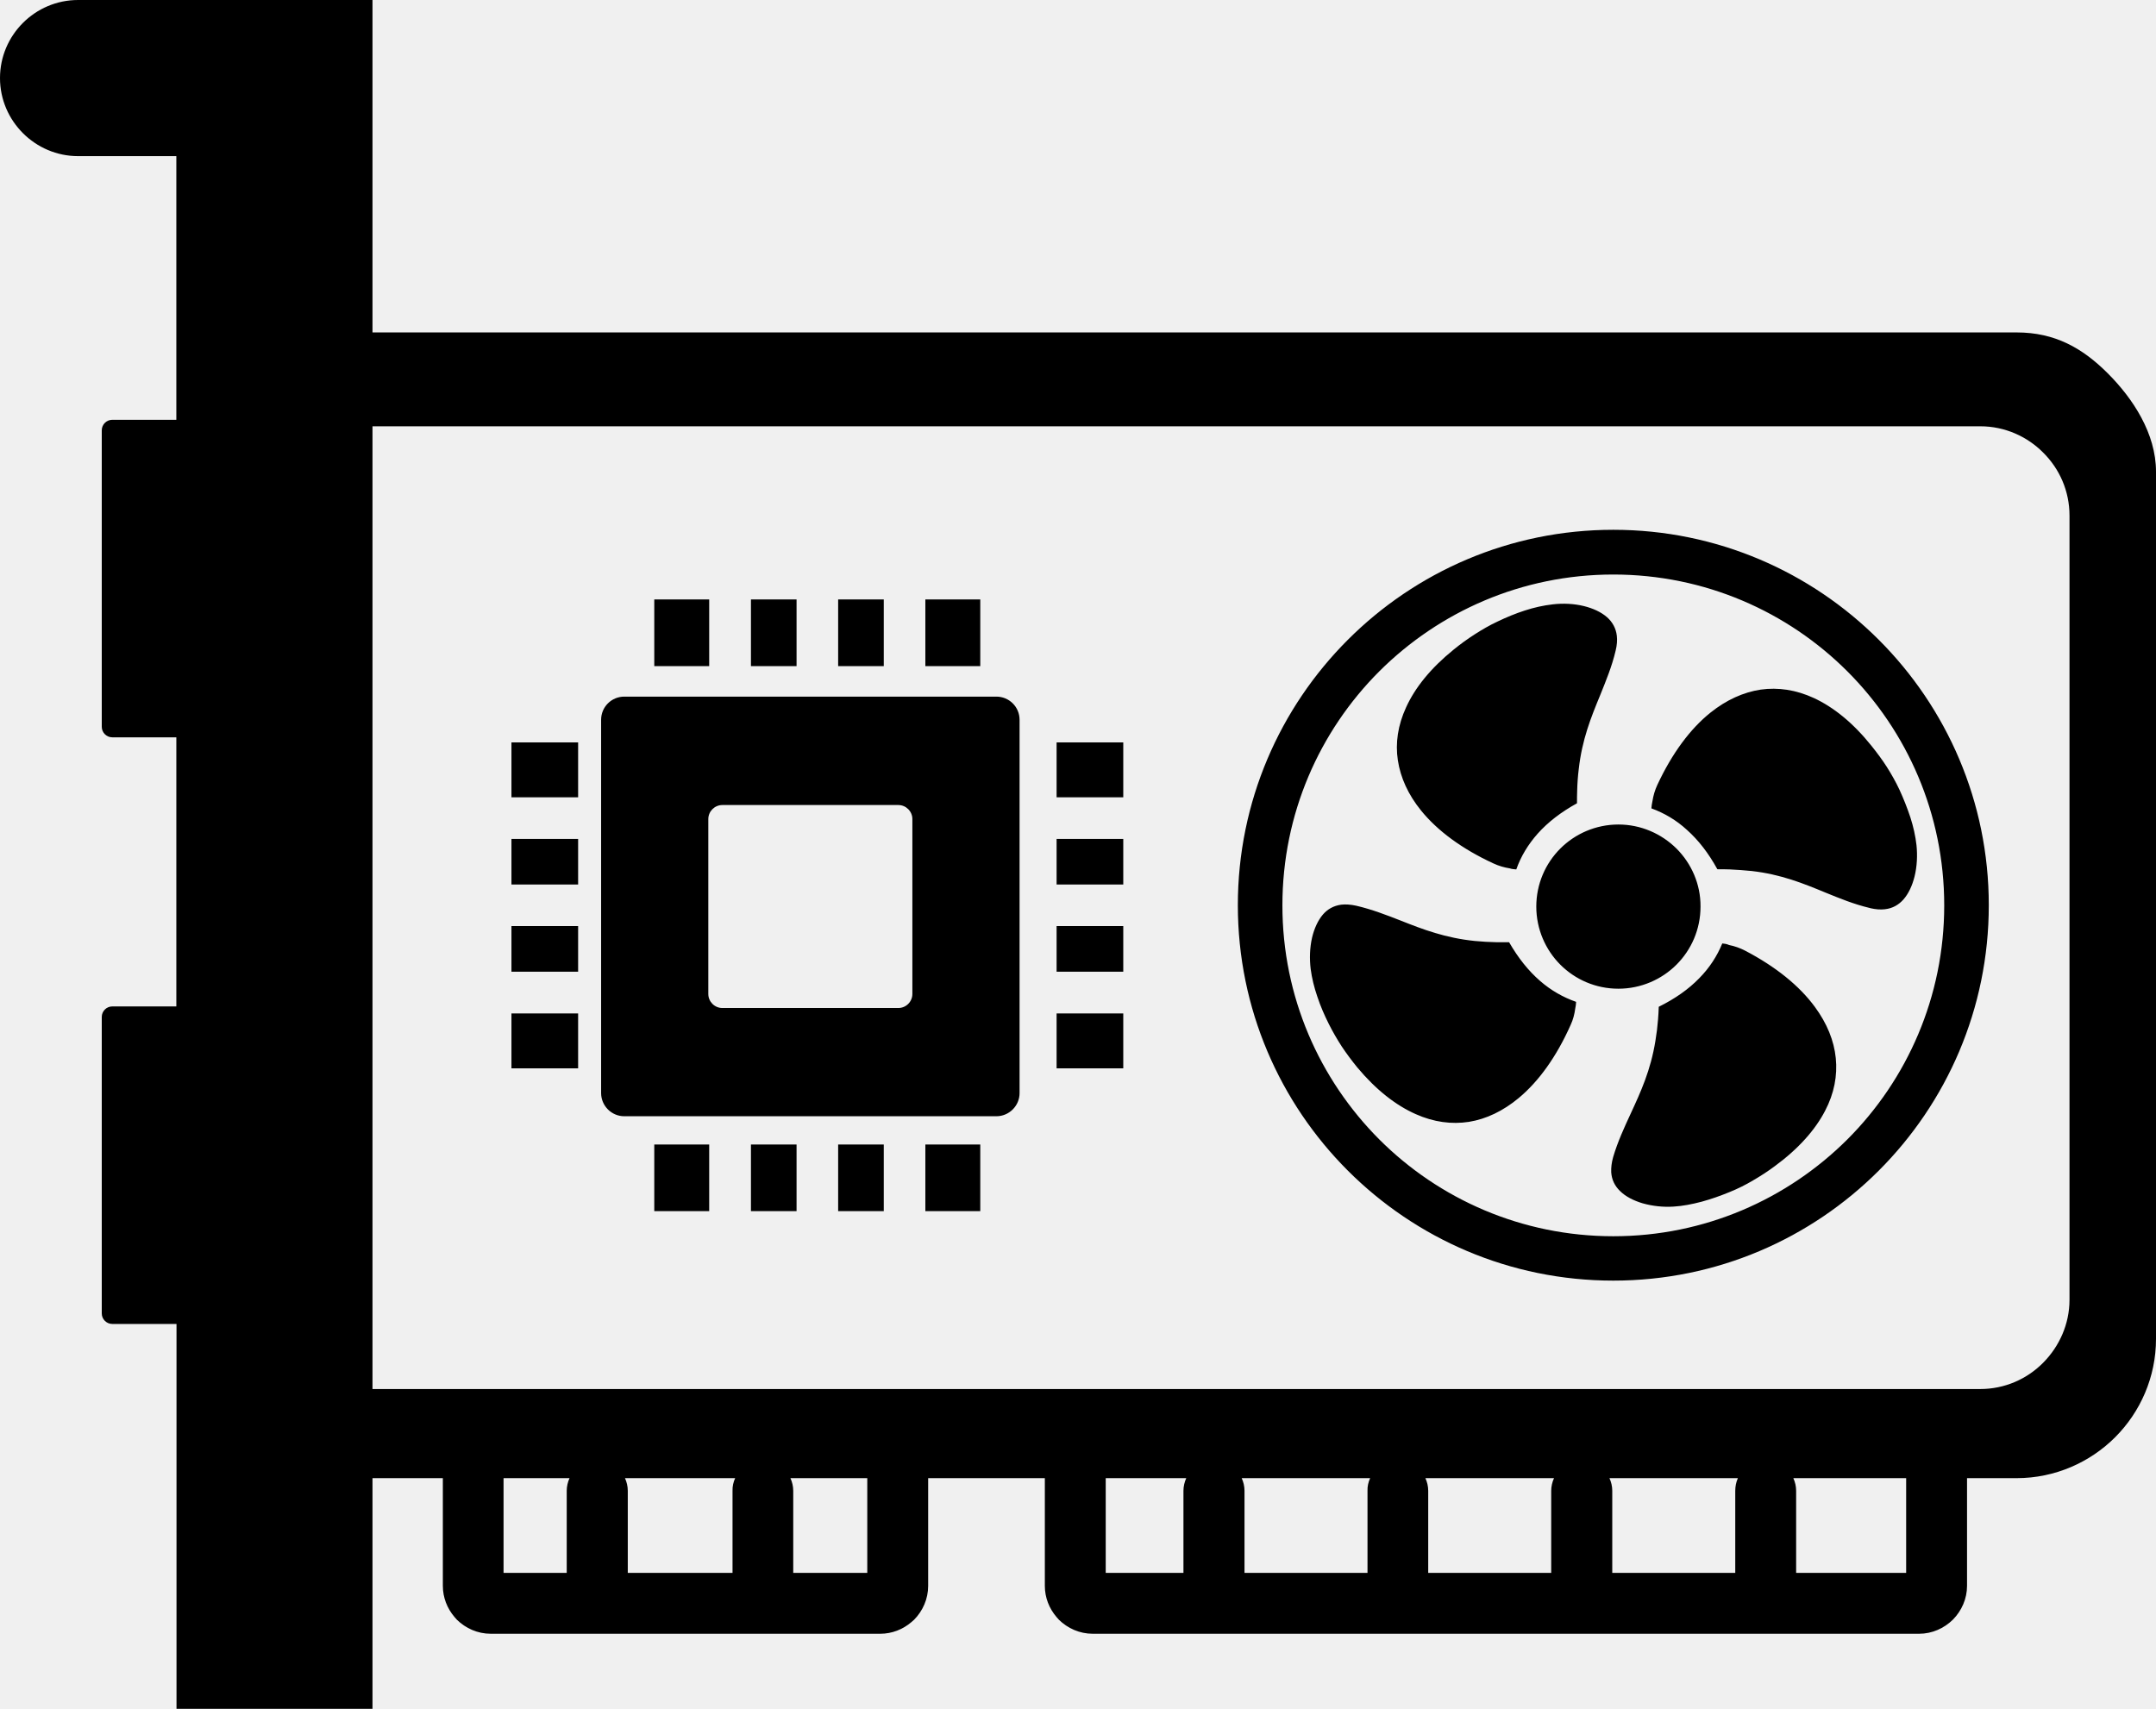
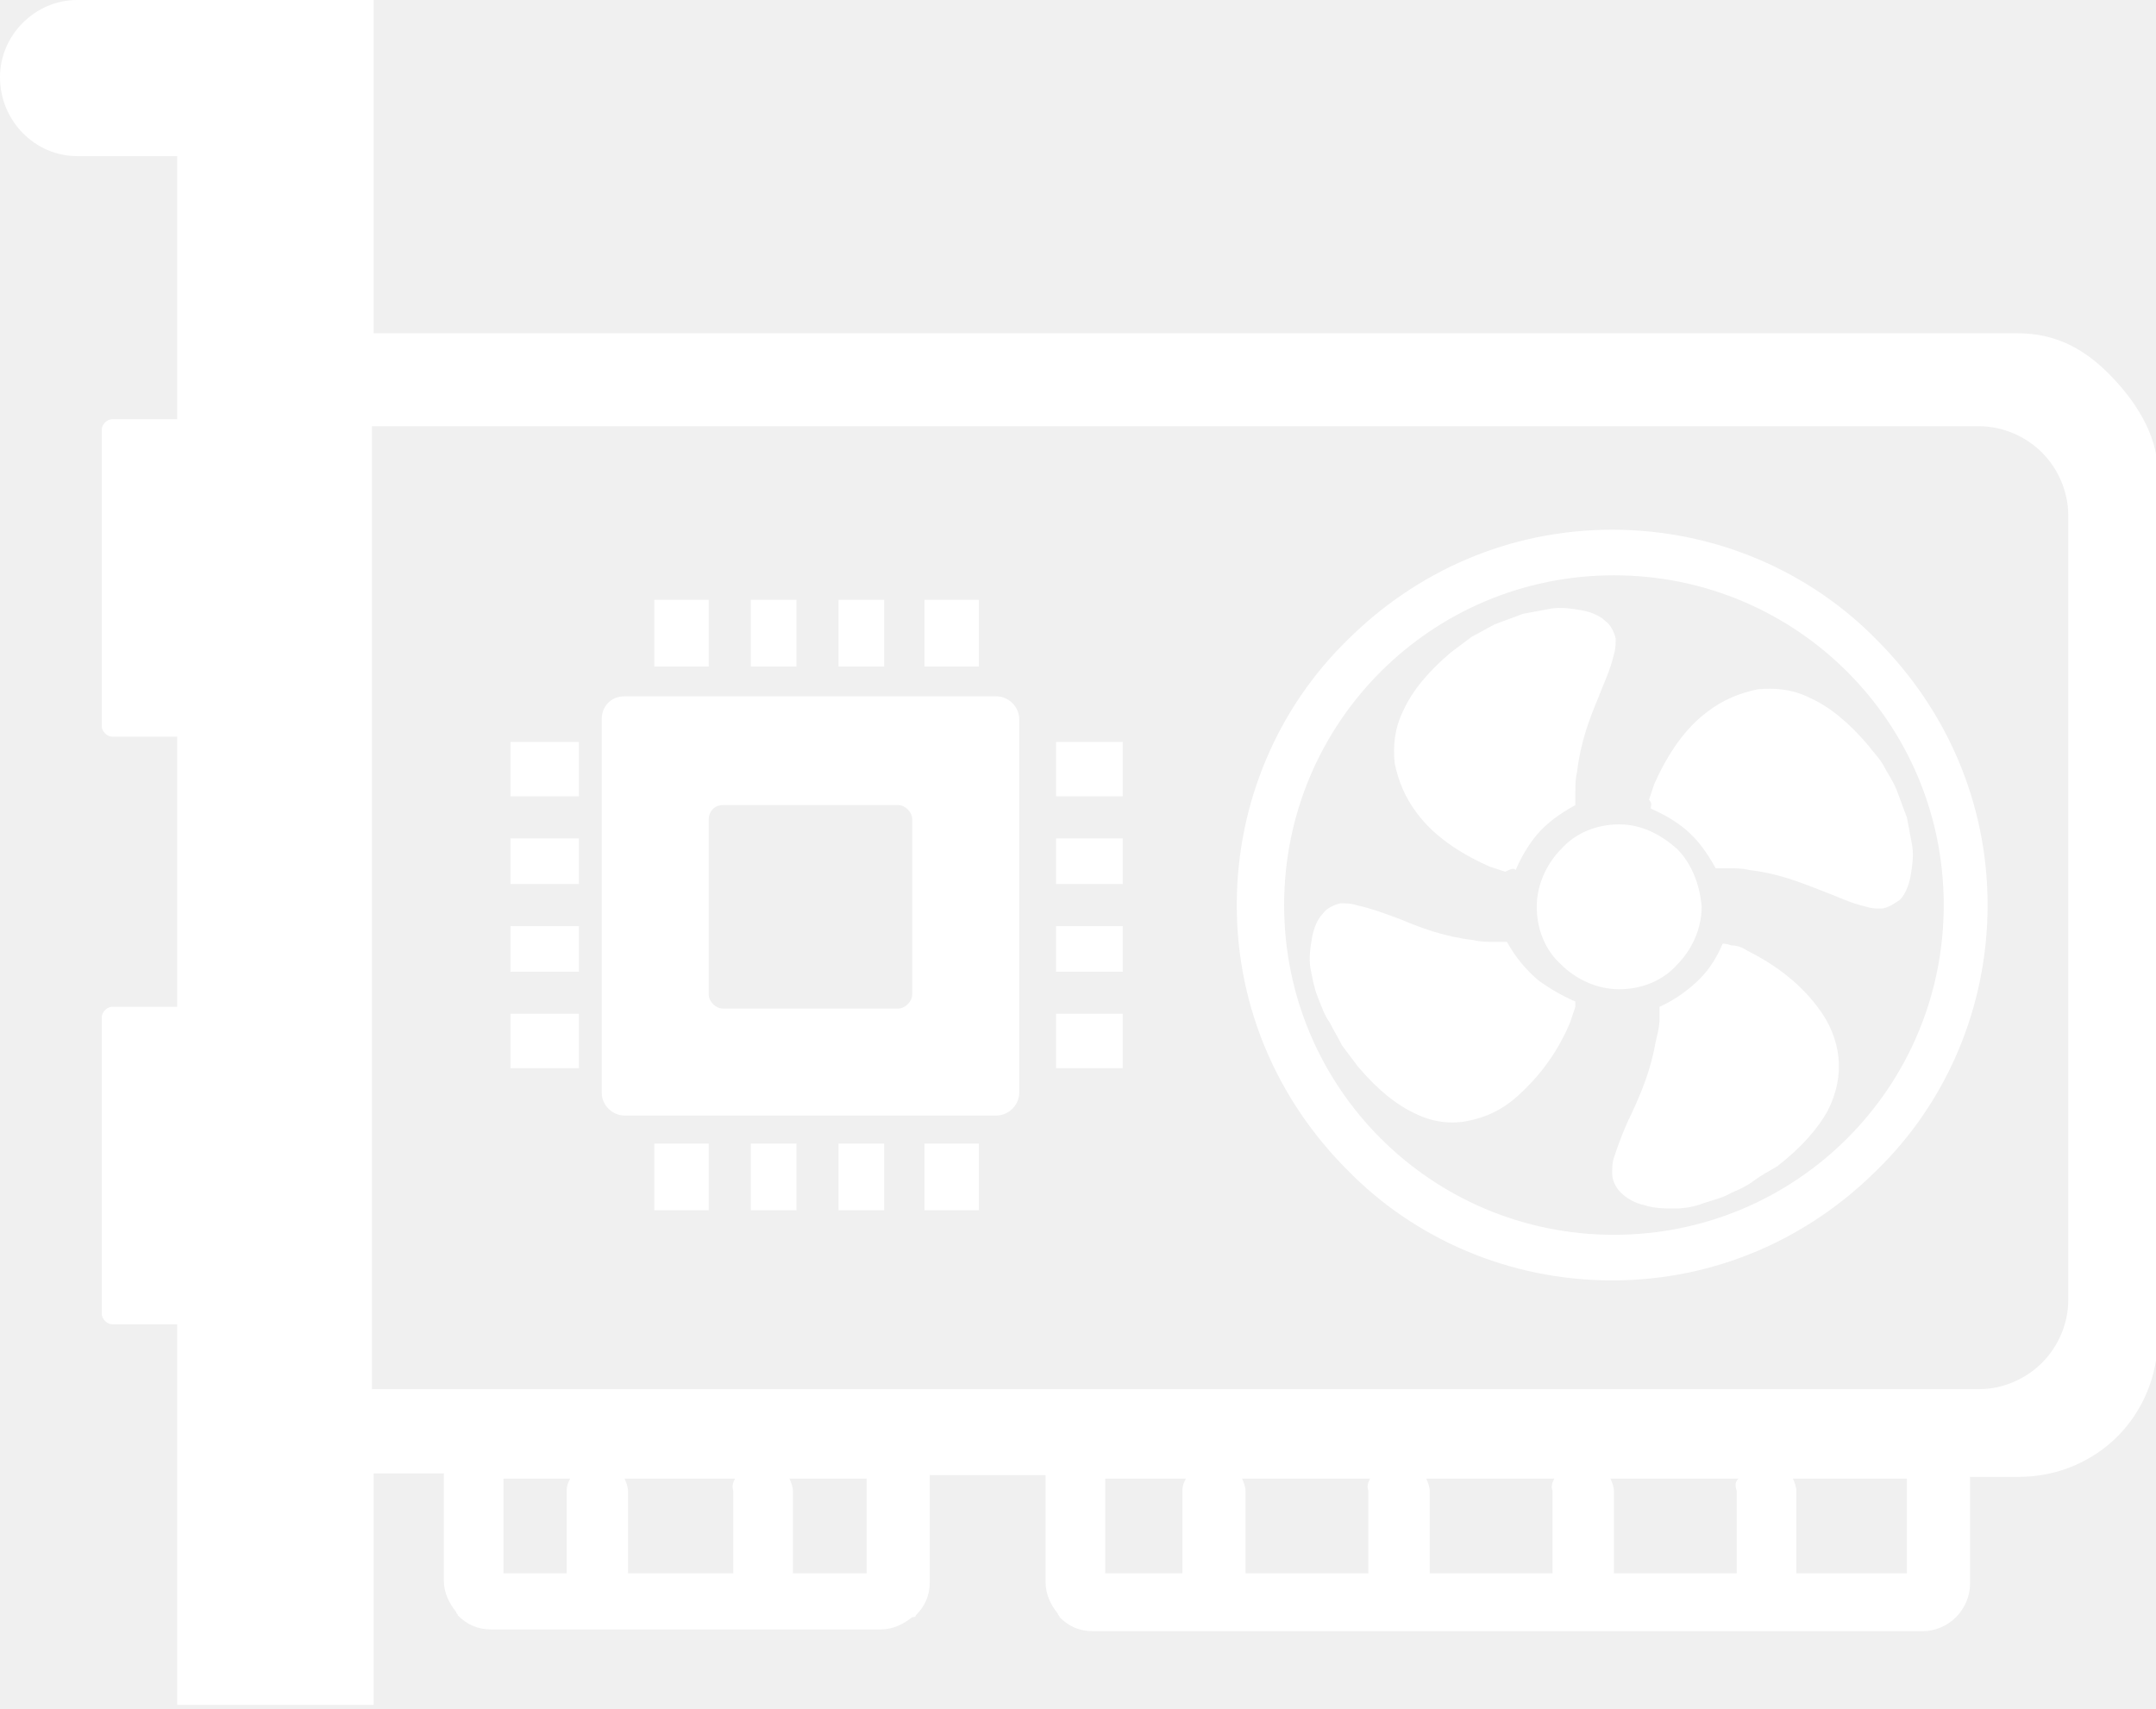
- <svg xmlns="http://www.w3.org/2000/svg" version="1.1" id="Layer_1" x="0px" y="0px" viewBox="0 0 122.88 97.41" style="enable-background:new 0 0 122.88 97.41" xml:space="preserve">
-   <style type="text/css">.st0{fill-rule:evenodd;clip-rule:evenodd;}</style>
+ <svg xmlns="http://www.w3.org/2000/svg" version="1.1" id="Layer_1" x="0px" y="0px" viewBox="0 0 122.9 97.4" style="enable-background:new 0 0 122.9 97.4;" xml:space="preserve">
+   <style type="text/css">
+ 	.st0{fill-rule:evenodd;clip-rule:evenodd;fill:#FFFFFF;}
+ </style>
  <g>
-     <path class="st0" d="M10.06,0h11.17v18.95h93.71c2.18,0,3.75,0.89,5.19,2.33c1.44,1.44,2.75,3.43,2.75,5.61v49.43 c0,2.18-0.89,4.17-2.33,5.61c-1.43,1.43-3.43,2.33-5.61,2.33h-2.83v6.14c0,0.74-0.31,1.42-0.8,1.92l-0.01,0.01 c-0.5,0.49-1.18,0.8-1.92,0.8h-47.1c-0.75,0-1.43-0.31-1.93-0.8c-0.05-0.05-0.1-0.11-0.14-0.16c-0.41-0.48-0.66-1.1-0.66-1.77 v-6.14H52.9v6.14c0,0.75-0.31,1.43-0.8,1.93c-0.05,0.05-0.11,0.1-0.16,0.14c-0.48,0.41-1.1,0.66-1.77,0.66H27.97 c-0.75,0-1.43-0.31-1.93-0.8c-0.05-0.05-0.1-0.11-0.14-0.16c-0.41-0.48-0.66-1.1-0.66-1.77v-6.14h-4.01v13.15H10.06V75.47H6.4 c-0.33,0-0.6-0.27-0.6-0.6v-16.9c0-0.33,0.27-0.6,0.6-0.6h3.65V42.03H6.4c-0.33,0-0.6-0.27-0.6-0.6v-16.9c0-0.33,0.27-0.6,0.6-0.6 h3.65V8.9H4.45C2.01,8.9,0,6.9,0,4.45v0C0,2,2,0,4.45,0H10.06L10.06,0z M37.29,69.04h3.13v-3.8h-3.13V69.04L37.29,69.04 L37.29,69.04z M91.95,30.2c5.91,0,11.26,2.4,15.13,6.27c3.87,3.87,6.27,9.22,6.27,15.13c0,5.91-2.4,11.26-6.27,15.13 c-3.87,3.87-9.22,6.27-15.13,6.27c-5.91,0-11.26-2.4-15.13-6.27c-3.87-3.87-6.27-9.22-6.27-15.13c0-5.91,2.4-11.26,6.27-15.13 C80.69,32.6,86.04,30.2,91.95,30.2L91.95,30.2z M105.29,38.27c-3.41-3.41-8.13-5.52-13.34-5.52c-5.21,0-9.92,2.11-13.34,5.52 c-3.41,3.41-5.52,8.13-5.52,13.34s2.11,9.92,5.52,13.34c3.41,3.41,8.13,5.52,13.34,5.52c5.21,0,9.92-2.11,13.34-5.52 c3.41-3.41,5.52-8.13,5.52-13.34S108.7,41.68,105.29,38.27L105.29,38.27z M98.16,53.78c-0.3,0.73-0.73,1.39-1.31,1.98 c-0.61,0.63-1.38,1.17-2.31,1.63c-0.01,0.25-0.02,0.48-0.04,0.71c-0.03,0.4-0.08,0.81-0.15,1.23c-0.27,1.68-0.84,2.92-1.41,4.15 c-0.37,0.8-0.74,1.6-1,2.48c-0.09,0.32-0.12,0.6-0.11,0.86c0.03,0.44,0.21,0.79,0.5,1.07c0.32,0.32,0.78,0.55,1.28,0.7 c0.56,0.16,1.18,0.23,1.78,0.19c0.52-0.03,1.07-0.14,1.6-0.28c0.55-0.15,1.08-0.34,1.59-0.55c0.47-0.19,0.91-0.41,1.33-0.66 c0.43-0.25,0.85-0.52,1.25-0.82c1.35-0.99,2.3-2.07,2.86-3.15c0.52-0.99,0.71-2.01,0.61-3c-0.1-1-0.5-1.98-1.19-2.92 c-0.88-1.2-2.22-2.29-3.98-3.21c-0.29-0.15-0.6-0.26-0.91-0.32C98.42,53.81,98.29,53.79,98.16,53.78L98.16,53.78L98.16,53.78z M94.12,46.08c0.74,0.27,1.42,0.67,2.03,1.23c0.66,0.59,1.23,1.33,1.73,2.24c0.23,0,0.47,0,0.71,0.01 c0.43,0.02,0.84,0.05,1.24,0.09c1.68,0.19,2.95,0.71,4.21,1.23c0.81,0.33,1.61,0.66,2.53,0.88c0.01,0,0.02,0,0.03,0.01 c0.31,0.07,0.58,0.09,0.83,0.06c0.44-0.05,0.78-0.25,1.05-0.55c0.3-0.34,0.51-0.8,0.64-1.32c0.14-0.57,0.17-1.19,0.11-1.78 c-0.06-0.53-0.18-1.06-0.35-1.59c-0.18-0.54-0.39-1.07-0.62-1.57c-0.21-0.45-0.46-0.89-0.72-1.3c-0.26-0.41-0.56-0.81-0.88-1.21 c-1.05-1.31-2.16-2.2-3.28-2.72c-1.02-0.47-2.04-0.62-3.03-0.48c-0.99,0.15-1.96,0.59-2.86,1.31c-1.16,0.93-2.19,2.32-3.03,4.12 c-0.14,0.3-0.23,0.61-0.28,0.93C94.15,45.81,94.13,45.94,94.12,46.08L94.12,46.08L94.12,46.08z M86.42,49.56 c0.26-0.74,0.67-1.42,1.22-2.04c0.58-0.65,1.33-1.23,2.24-1.73c0-0.24,0-0.47,0.01-0.71c0.01-0.42,0.04-0.84,0.09-1.24 c0.19-1.69,0.7-2.95,1.22-4.21c0.33-0.82,0.67-1.64,0.88-2.53c0.08-0.32,0.1-0.61,0.07-0.86c-0.05-0.43-0.25-0.78-0.55-1.05 c-0.34-0.3-0.8-0.51-1.32-0.64c-0.57-0.14-1.19-0.17-1.78-0.1c-0.53,0.06-1.07,0.18-1.59,0.35c-0.53,0.17-1.06,0.39-1.56,0.63 c-0.45,0.21-0.88,0.46-1.3,0.73c-0.42,0.27-0.82,0.56-1.2,0.87c-1.31,1.06-2.2,2.17-2.71,3.29c-0.47,1.02-0.62,2.04-0.47,3.02 c0.15,0.99,0.59,1.96,1.32,2.86c0.93,1.15,2.33,2.19,4.13,3.02c0.3,0.14,0.61,0.23,0.93,0.28C86.16,49.54,86.29,49.55,86.42,49.56 L86.42,49.56L86.42,49.56z M95.55,48.37C94.7,47.53,93.53,47,92.24,47c-1.29,0-2.47,0.53-3.31,1.37c-0.85,0.85-1.37,2.02-1.37,3.31 c0,1.29,0.53,2.47,1.37,3.31c0.85,0.85,2.02,1.37,3.31,1.37c1.29,0,2.47-0.53,3.31-1.37c0.85-0.85,1.37-2.02,1.37-3.31 C96.93,50.4,96.4,49.22,95.55,48.37L95.55,48.37L95.55,48.37z M89.83,57.11c-0.74-0.26-1.43-0.65-2.05-1.19 c-0.67-0.58-1.25-1.31-1.77-2.21c-0.23,0-0.47,0-0.71,0c-0.41-0.01-0.83-0.03-1.23-0.07c-1.69-0.17-2.97-0.66-4.23-1.16 c-0.82-0.32-1.64-0.64-2.54-0.85c-0.32-0.07-0.61-0.09-0.86-0.06c-0.44,0.06-0.78,0.26-1.04,0.56c-0.29,0.34-0.5,0.81-0.62,1.32 c-0.13,0.57-0.15,1.19-0.08,1.78c0.07,0.53,0.2,1.06,0.38,1.58c0.18,0.55,0.41,1.07,0.65,1.55c0.22,0.44,0.47,0.87,0.74,1.29 c0.28,0.42,0.58,0.82,0.89,1.2c1.07,1.28,2.2,2.16,3.33,2.66c1.03,0.46,2.05,0.59,3.03,0.44c0.99-0.16,1.95-0.62,2.84-1.36 c1.14-0.95,2.15-2.35,2.96-4.17c0.14-0.3,0.22-0.62,0.26-0.93C89.81,57.37,89.82,57.24,89.83,57.11L89.83,57.11L89.83,57.11z M35.58,39.71h21.21c0.73,0,1.32,0.59,1.32,1.32v21.28c0,0.73-0.6,1.32-1.32,1.32H35.58c-0.73,0-1.32-0.6-1.32-1.32V41.03 C34.26,40.3,34.85,39.71,35.58,39.71L35.58,39.71L35.58,39.71L35.58,39.71z M41.17,45.89H51.2c0.44,0,0.8,0.36,0.8,0.8v9.97 c0,0.44-0.36,0.8-0.8,0.8H41.17c-0.44,0-0.8-0.36-0.8-0.8v-9.97C40.37,46.25,40.73,45.89,41.17,45.89L41.17,45.89L41.17,45.89z M64.02,52.79v2.6h-3.8v-2.6H64.02L64.02,52.79L64.02,52.79z M64.02,47.82v2.6h-3.8v-2.6H64.02L64.02,47.82L64.02,47.82 L64.02,47.82z M64.02,57.77v3.13h-3.8v-3.13H64.02L64.02,57.77L64.02,57.77z M64.02,42.32v3.13h-3.8v-3.13H64.02L64.02,42.32 L64.02,42.32z M29.15,52.79v2.6h3.8v-2.6H29.15L29.15,52.79L29.15,52.79z M29.15,47.82v2.6h3.8v-2.6H29.15L29.15,47.82L29.15,47.82 z M29.15,57.77v3.13h3.8v-3.13H29.15L29.15,57.77L29.15,57.77z M29.15,42.32v3.13h3.8v-3.13H29.15L29.15,42.32L29.15,42.32z M47.77,34.17h2.6v3.8h-2.6V34.17L47.77,34.17L47.77,34.17L47.77,34.17z M42.8,34.17h2.6v3.8h-2.6V34.17L42.8,34.17L42.8,34.17 L42.8,34.17z M52.74,34.17h3.13v3.8h-3.13V34.17L52.74,34.17L52.74,34.17L52.74,34.17z M37.29,34.17h3.13v3.8h-3.13V34.17 L37.29,34.17L37.29,34.17L37.29,34.17z M47.77,69.04h2.6v-3.8h-2.6V69.04L47.77,69.04L47.77,69.04z M42.8,69.04h2.6v-3.8h-2.6 V69.04L42.8,69.04L42.8,69.04z M52.74,69.04h3.13v-3.8h-3.13V69.04L52.74,69.04L52.74,69.04z M21.23,24.3v54.88h91.63 c1.4,0,2.67-0.57,3.59-1.5c0.92-0.93,1.5-2.2,1.5-3.59V29.39c0-1.4-0.57-2.67-1.5-3.59c-0.91-0.92-2.19-1.5-3.58-1.5l0,0H21.23 L21.23,24.3z M108.64,84.26h-6.43c0.1,0.22,0.16,0.46,0.16,0.72v4.68h6.27V84.26L108.64,84.26z M99.05,84.26h-7.32 c0.1,0.22,0.16,0.46,0.16,0.72v4.68h7.01v-4.68C98.9,84.73,98.95,84.48,99.05,84.26L99.05,84.26z M88.57,84.26h-7.33 c0.1,0.22,0.16,0.46,0.16,0.72v4.68h7.01v-4.68C88.41,84.73,88.47,84.48,88.57,84.26L88.57,84.26z M78.09,84.26h-7.32 c0.1,0.22,0.16,0.46,0.16,0.72v4.68h7.01v-4.68C77.93,84.73,77.99,84.48,78.09,84.26L78.09,84.26z M67.61,84.26h-4.59v5.4h4.43 v-4.68C67.45,84.73,67.51,84.48,67.61,84.26L67.61,84.26z M49.43,84.26h-4.38c0.1,0.22,0.16,0.46,0.16,0.72v4.68h4.22V84.26 L49.43,84.26z M41.9,84.26h-6.28c0.1,0.22,0.16,0.46,0.16,0.72v4.68h5.97v-4.68C41.74,84.73,41.8,84.48,41.9,84.26L41.9,84.26z M32.46,84.26H28.7v5.4h3.6v-4.68C32.3,84.73,32.36,84.48,32.46,84.26L32.46,84.26z" />
+     <path class="st0" d="M10.1,0h11.2v19h93.7c2.2,0,3.8,0.9,5.2,2.3s2.8,3.4,2.8,5.6v49.4c0,2.2-0.9,4.2-2.3,5.6   c-1.4,1.4-3.4,2.3-5.6,2.3h-2.8v6.1c0,0.7-0.3,1.4-0.8,1.9l0,0c-0.5,0.5-1.2,0.8-1.9,0.8H62.3c-0.8,0-1.4-0.3-1.9-0.8   c0-0.1-0.1-0.1-0.1-0.2c-0.4-0.5-0.7-1.1-0.7-1.8v-6.1h-6.6v6.1c0,0.8-0.3,1.4-0.8,1.9c0,0.1-0.1,0.1-0.2,0.1   c-0.5,0.4-1.1,0.7-1.8,0.7H28c-0.8,0-1.4-0.3-1.9-0.8c0-0.1-0.1-0.1-0.1-0.2c-0.4-0.5-0.7-1.1-0.7-1.8v-6.1h-4v13.2H10.1V75.5H6.4   c-0.3,0-0.6-0.3-0.6-0.6V58c0-0.3,0.3-0.6,0.6-0.6h3.7V42H6.4c-0.3,0-0.6-0.3-0.6-0.6V24.5c0-0.3,0.3-0.6,0.6-0.6h3.7v-15H4.4   C2,8.9,0,6.9,0,4.4l0,0C0,2,2,0,4.4,0H10.1L10.1,0z M37.3,69h3.1v-3.8h-3.1V69L37.3,69L37.3,69z M91.9,30.2   c5.9,0,11.3,2.4,15.1,6.3c3.9,3.9,6.3,9.2,6.3,15.1s-2.4,11.3-6.3,15.1c-3.9,3.9-9.2,6.3-15.1,6.3c-5.9,0-11.3-2.4-15.1-6.3   c-3.9-3.9-6.3-9.2-6.3-15.1s2.4-11.3,6.3-15.1C80.7,32.6,86,30.2,91.9,30.2L91.9,30.2z M105.3,38.3c-3.4-3.4-8.1-5.5-13.3-5.5   c-5.2,0-9.9,2.1-13.3,5.5c-3.4,3.4-5.5,8.1-5.5,13.3s2.1,9.9,5.5,13.3c3.4,3.4,8.1,5.5,13.3,5.5s9.9-2.1,13.3-5.5   c3.4-3.4,5.5-8.1,5.5-13.3S108.7,41.7,105.3,38.3L105.3,38.3z M98.2,53.8c-0.3,0.7-0.7,1.4-1.3,2c-0.6,0.6-1.4,1.2-2.3,1.6   c0,0.3,0,0.5,0,0.7c0,0.4-0.1,0.8-0.2,1.2c-0.3,1.7-0.8,2.9-1.4,4.2c-0.4,0.8-0.7,1.6-1,2.5c-0.1,0.3-0.1,0.6-0.1,0.9   c0,0.4,0.2,0.8,0.5,1.1c0.3,0.3,0.8,0.6,1.3,0.7c0.6,0.2,1.2,0.2,1.8,0.2c0.5,0,1.1-0.1,1.6-0.3c0.6-0.2,1.1-0.3,1.6-0.6   c0.5-0.2,0.9-0.4,1.3-0.7c0.4-0.3,0.8-0.5,1.3-0.8c1.3-1,2.3-2.1,2.9-3.2c0.5-1,0.7-2,0.6-3c-0.1-1-0.5-2-1.2-2.9   c-0.9-1.2-2.2-2.3-4-3.2c-0.3-0.2-0.6-0.3-0.9-0.3C98.4,53.8,98.3,53.8,98.2,53.8L98.2,53.8L98.2,53.8z M94.1,46.1   c0.7,0.3,1.4,0.7,2,1.2c0.7,0.6,1.2,1.3,1.7,2.2c0.2,0,0.5,0,0.7,0c0.4,0,0.8,0,1.2,0.1c1.7,0.2,2.9,0.7,4.2,1.2   c0.8,0.3,1.6,0.7,2.5,0.9c0,0,0,0,0,0c0.3,0.1,0.6,0.1,0.8,0.1c0.4,0,0.8-0.3,1.1-0.5c0.3-0.3,0.5-0.8,0.6-1.3   c0.1-0.6,0.2-1.2,0.1-1.8c-0.1-0.5-0.2-1.1-0.3-1.6c-0.2-0.5-0.4-1.1-0.6-1.6c-0.2-0.5-0.5-0.9-0.7-1.3s-0.6-0.8-0.9-1.2   c-1.1-1.3-2.2-2.2-3.3-2.7c-1-0.5-2-0.6-3-0.5c-1,0.2-2,0.6-2.9,1.3c-1.2,0.9-2.2,2.3-3,4.1c-0.1,0.3-0.2,0.6-0.3,0.9   C94.2,45.8,94.1,45.9,94.1,46.1L94.1,46.1L94.1,46.1z M86.4,49.6c0.3-0.7,0.7-1.4,1.2-2c0.6-0.7,1.3-1.2,2.2-1.7c0-0.2,0-0.5,0-0.7   c0-0.4,0-0.8,0.1-1.2c0.2-1.7,0.7-3,1.2-4.2c0.3-0.8,0.7-1.6,0.9-2.5c0.1-0.3,0.1-0.6,0.1-0.9c-0.1-0.4-0.3-0.8-0.6-1   c-0.3-0.3-0.8-0.5-1.3-0.6c-0.6-0.1-1.2-0.2-1.8-0.1c-0.5,0.1-1.1,0.2-1.6,0.3c-0.5,0.2-1.1,0.4-1.6,0.6c-0.4,0.2-0.9,0.5-1.3,0.7   c-0.4,0.3-0.8,0.6-1.2,0.9c-1.3,1.1-2.2,2.2-2.7,3.3c-0.5,1-0.6,2-0.5,3c0.2,1,0.6,2,1.3,2.9c0.9,1.2,2.3,2.2,4.1,3   c0.3,0.1,0.6,0.2,0.9,0.3C86.2,49.5,86.3,49.5,86.4,49.6L86.4,49.6L86.4,49.6z M95.6,48.4c-0.9-0.8-2-1.4-3.3-1.4s-2.5,0.5-3.3,1.4   c-0.8,0.8-1.4,2-1.4,3.3s0.5,2.5,1.4,3.3c0.8,0.8,2,1.4,3.3,1.4s2.5-0.5,3.3-1.4c0.8-0.8,1.4-2,1.4-3.3   C96.9,50.4,96.4,49.2,95.6,48.4L95.6,48.4L95.6,48.4z M89.8,57.1c-0.7-0.3-1.4-0.7-2.1-1.2c-0.7-0.6-1.3-1.3-1.8-2.2   c-0.2,0-0.5,0-0.7,0c-0.4,0-0.8,0-1.2-0.1c-1.7-0.2-3-0.7-4.2-1.2c-0.8-0.3-1.6-0.6-2.5-0.8c-0.3-0.1-0.6-0.1-0.9-0.1   c-0.4,0.1-0.8,0.3-1,0.6c-0.3,0.3-0.5,0.8-0.6,1.3c-0.1,0.6-0.2,1.2-0.1,1.8c0.1,0.5,0.2,1.1,0.4,1.6c0.2,0.5,0.4,1.1,0.7,1.5   c0.2,0.4,0.5,0.9,0.7,1.3c0.3,0.4,0.6,0.8,0.9,1.2c1.1,1.3,2.2,2.2,3.3,2.7c1,0.5,2.1,0.6,3,0.4c1-0.2,1.9-0.6,2.8-1.4   c1.1-1,2.2-2.3,3-4.2c0.1-0.3,0.2-0.6,0.3-0.9C89.8,57.4,89.8,57.2,89.8,57.1L89.8,57.1L89.8,57.1z M35.6,39.7h21.2   c0.7,0,1.3,0.6,1.3,1.3v21.3c0,0.7-0.6,1.3-1.3,1.3H35.6c-0.7,0-1.3-0.6-1.3-1.3V41C34.3,40.3,34.8,39.7,35.6,39.7L35.6,39.7   L35.6,39.7L35.6,39.7z M41.2,45.9h10c0.4,0,0.8,0.4,0.8,0.8v10c0,0.4-0.4,0.8-0.8,0.8h-10c-0.4,0-0.8-0.4-0.8-0.8v-10   C40.4,46.3,40.7,45.9,41.2,45.9L41.2,45.9L41.2,45.9z M64,52.8v2.6h-3.8v-2.6H64L64,52.8L64,52.8z M64,47.8v2.6h-3.8v-2.6H64   L64,47.8L64,47.8L64,47.8z M64,57.8v3.1h-3.8v-3.1H64L64,57.8L64,57.8z M64,42.3v3.1h-3.8v-3.1H64L64,42.3L64,42.3z M29.1,52.8v2.6   H33v-2.6H29.1L29.1,52.8L29.1,52.8z M29.1,47.8v2.6H33v-2.6H29.1L29.1,47.8L29.1,47.8z M29.1,57.8v3.1H33v-3.1H29.1L29.1,57.8   L29.1,57.8z M29.1,42.3v3.1H33v-3.1H29.1L29.1,42.3L29.1,42.3z M47.8,34.2h2.6V38h-2.6V34.2L47.8,34.2L47.8,34.2L47.8,34.2z    M42.8,34.2h2.6V38h-2.6V34.2L42.8,34.2L42.8,34.2L42.8,34.2z M52.7,34.2h3.1V38h-3.1V34.2L52.7,34.2L52.7,34.2L52.7,34.2z    M37.3,34.2h3.1V38h-3.1V34.2L37.3,34.2L37.3,34.2L37.3,34.2z M47.8,69h2.6v-3.8h-2.6V69L47.8,69L47.8,69z M42.8,69h2.6v-3.8h-2.6   V69L42.8,69L42.8,69z M52.7,69h3.1v-3.8h-3.1V69L52.7,69L52.7,69z M21.2,24.3v54.9h91.6c1.4,0,2.7-0.6,3.6-1.5s1.5-2.2,1.5-3.6   V29.4c0-1.4-0.6-2.7-1.5-3.6c-0.9-0.9-2.2-1.5-3.6-1.5l0,0H21.2L21.2,24.3z M108.6,84.3h-6.4c0.1,0.2,0.2,0.5,0.2,0.7v4.7h6.3V84.3   L108.6,84.3z M99.1,84.3h-7.3c0.1,0.2,0.2,0.5,0.2,0.7v4.7h7V85C98.9,84.7,98.9,84.5,99.1,84.3L99.1,84.3z M88.6,84.3h-7.3   c0.1,0.2,0.2,0.5,0.2,0.7v4.7h7V85C88.4,84.7,88.5,84.5,88.6,84.3L88.6,84.3z M78.1,84.3h-7.3c0.1,0.2,0.2,0.5,0.2,0.7v4.7h7V85   C77.9,84.7,78,84.5,78.1,84.3L78.1,84.3z M67.6,84.3H63v5.4h4.4V85C67.4,84.7,67.5,84.5,67.6,84.3L67.6,84.3z M49.4,84.3H45   c0.1,0.2,0.2,0.5,0.2,0.7v4.7h4.2V84.3L49.4,84.3z M41.9,84.3h-6.3c0.1,0.2,0.2,0.5,0.2,0.7v4.7h6V85   C41.7,84.7,41.8,84.5,41.9,84.3L41.9,84.3z M32.5,84.3h-3.8v5.4h3.6V85C32.3,84.7,32.4,84.5,32.5,84.3L32.5,84.3z" />
  </g>
</svg>
